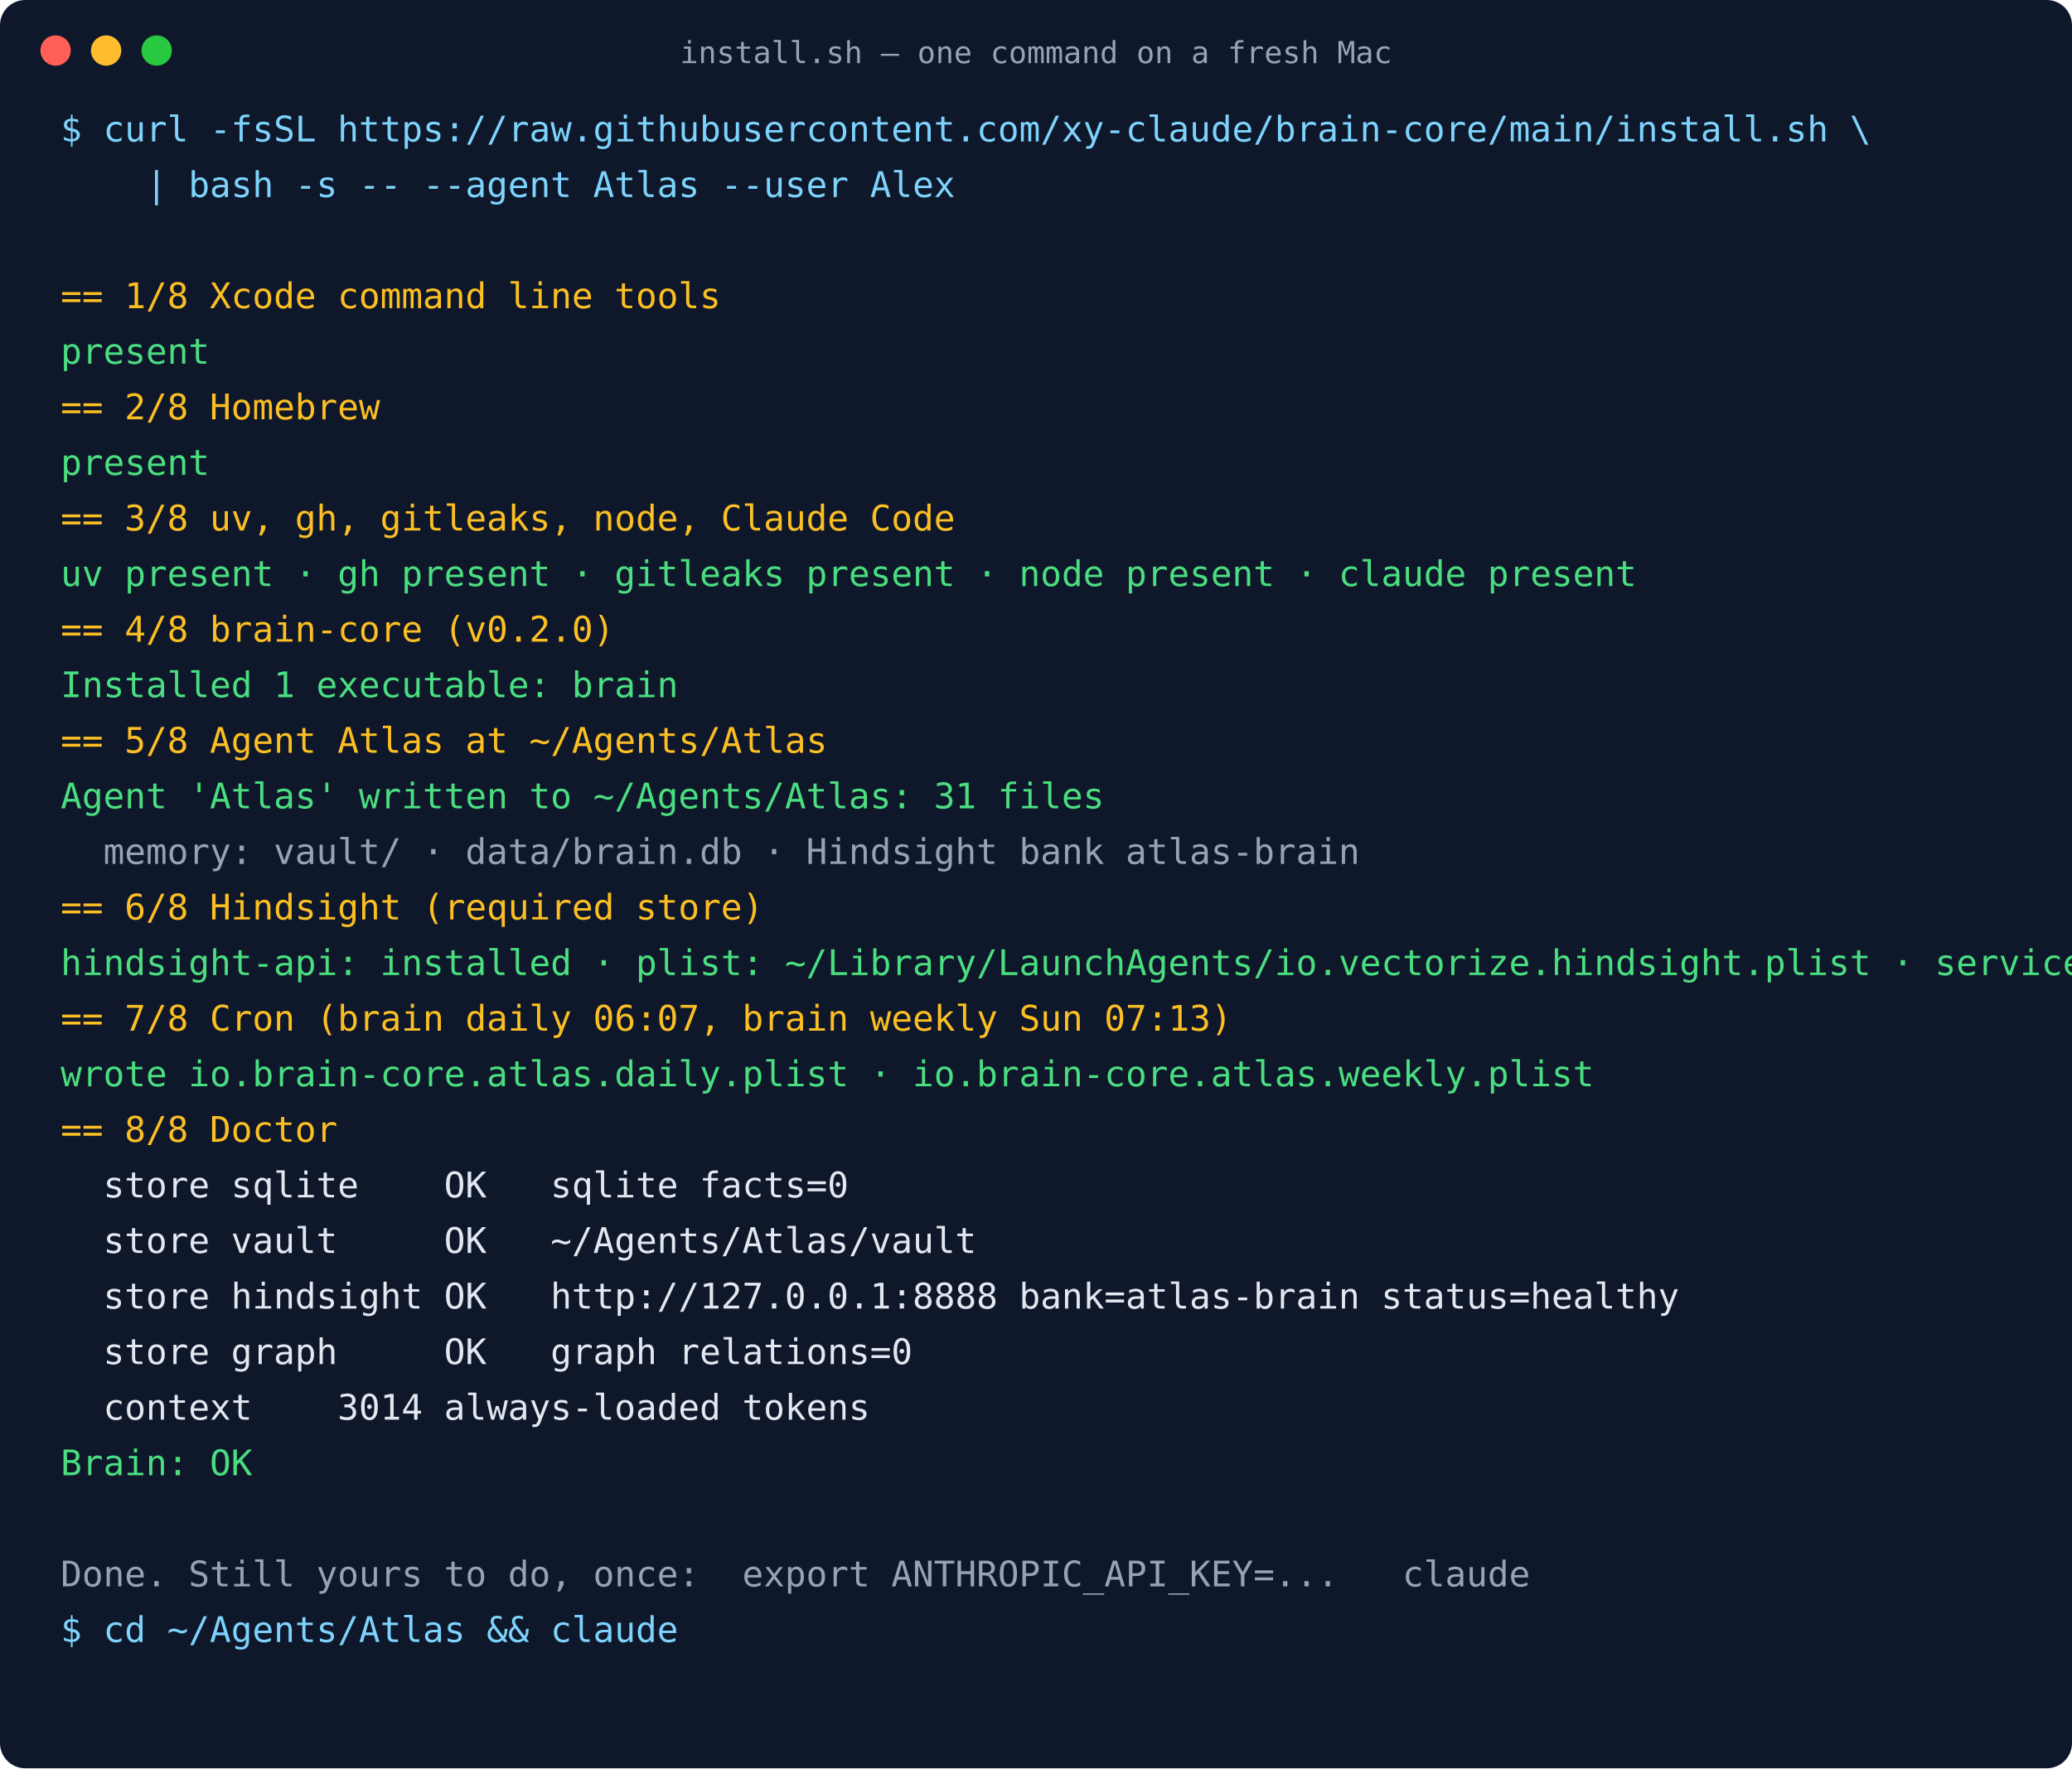
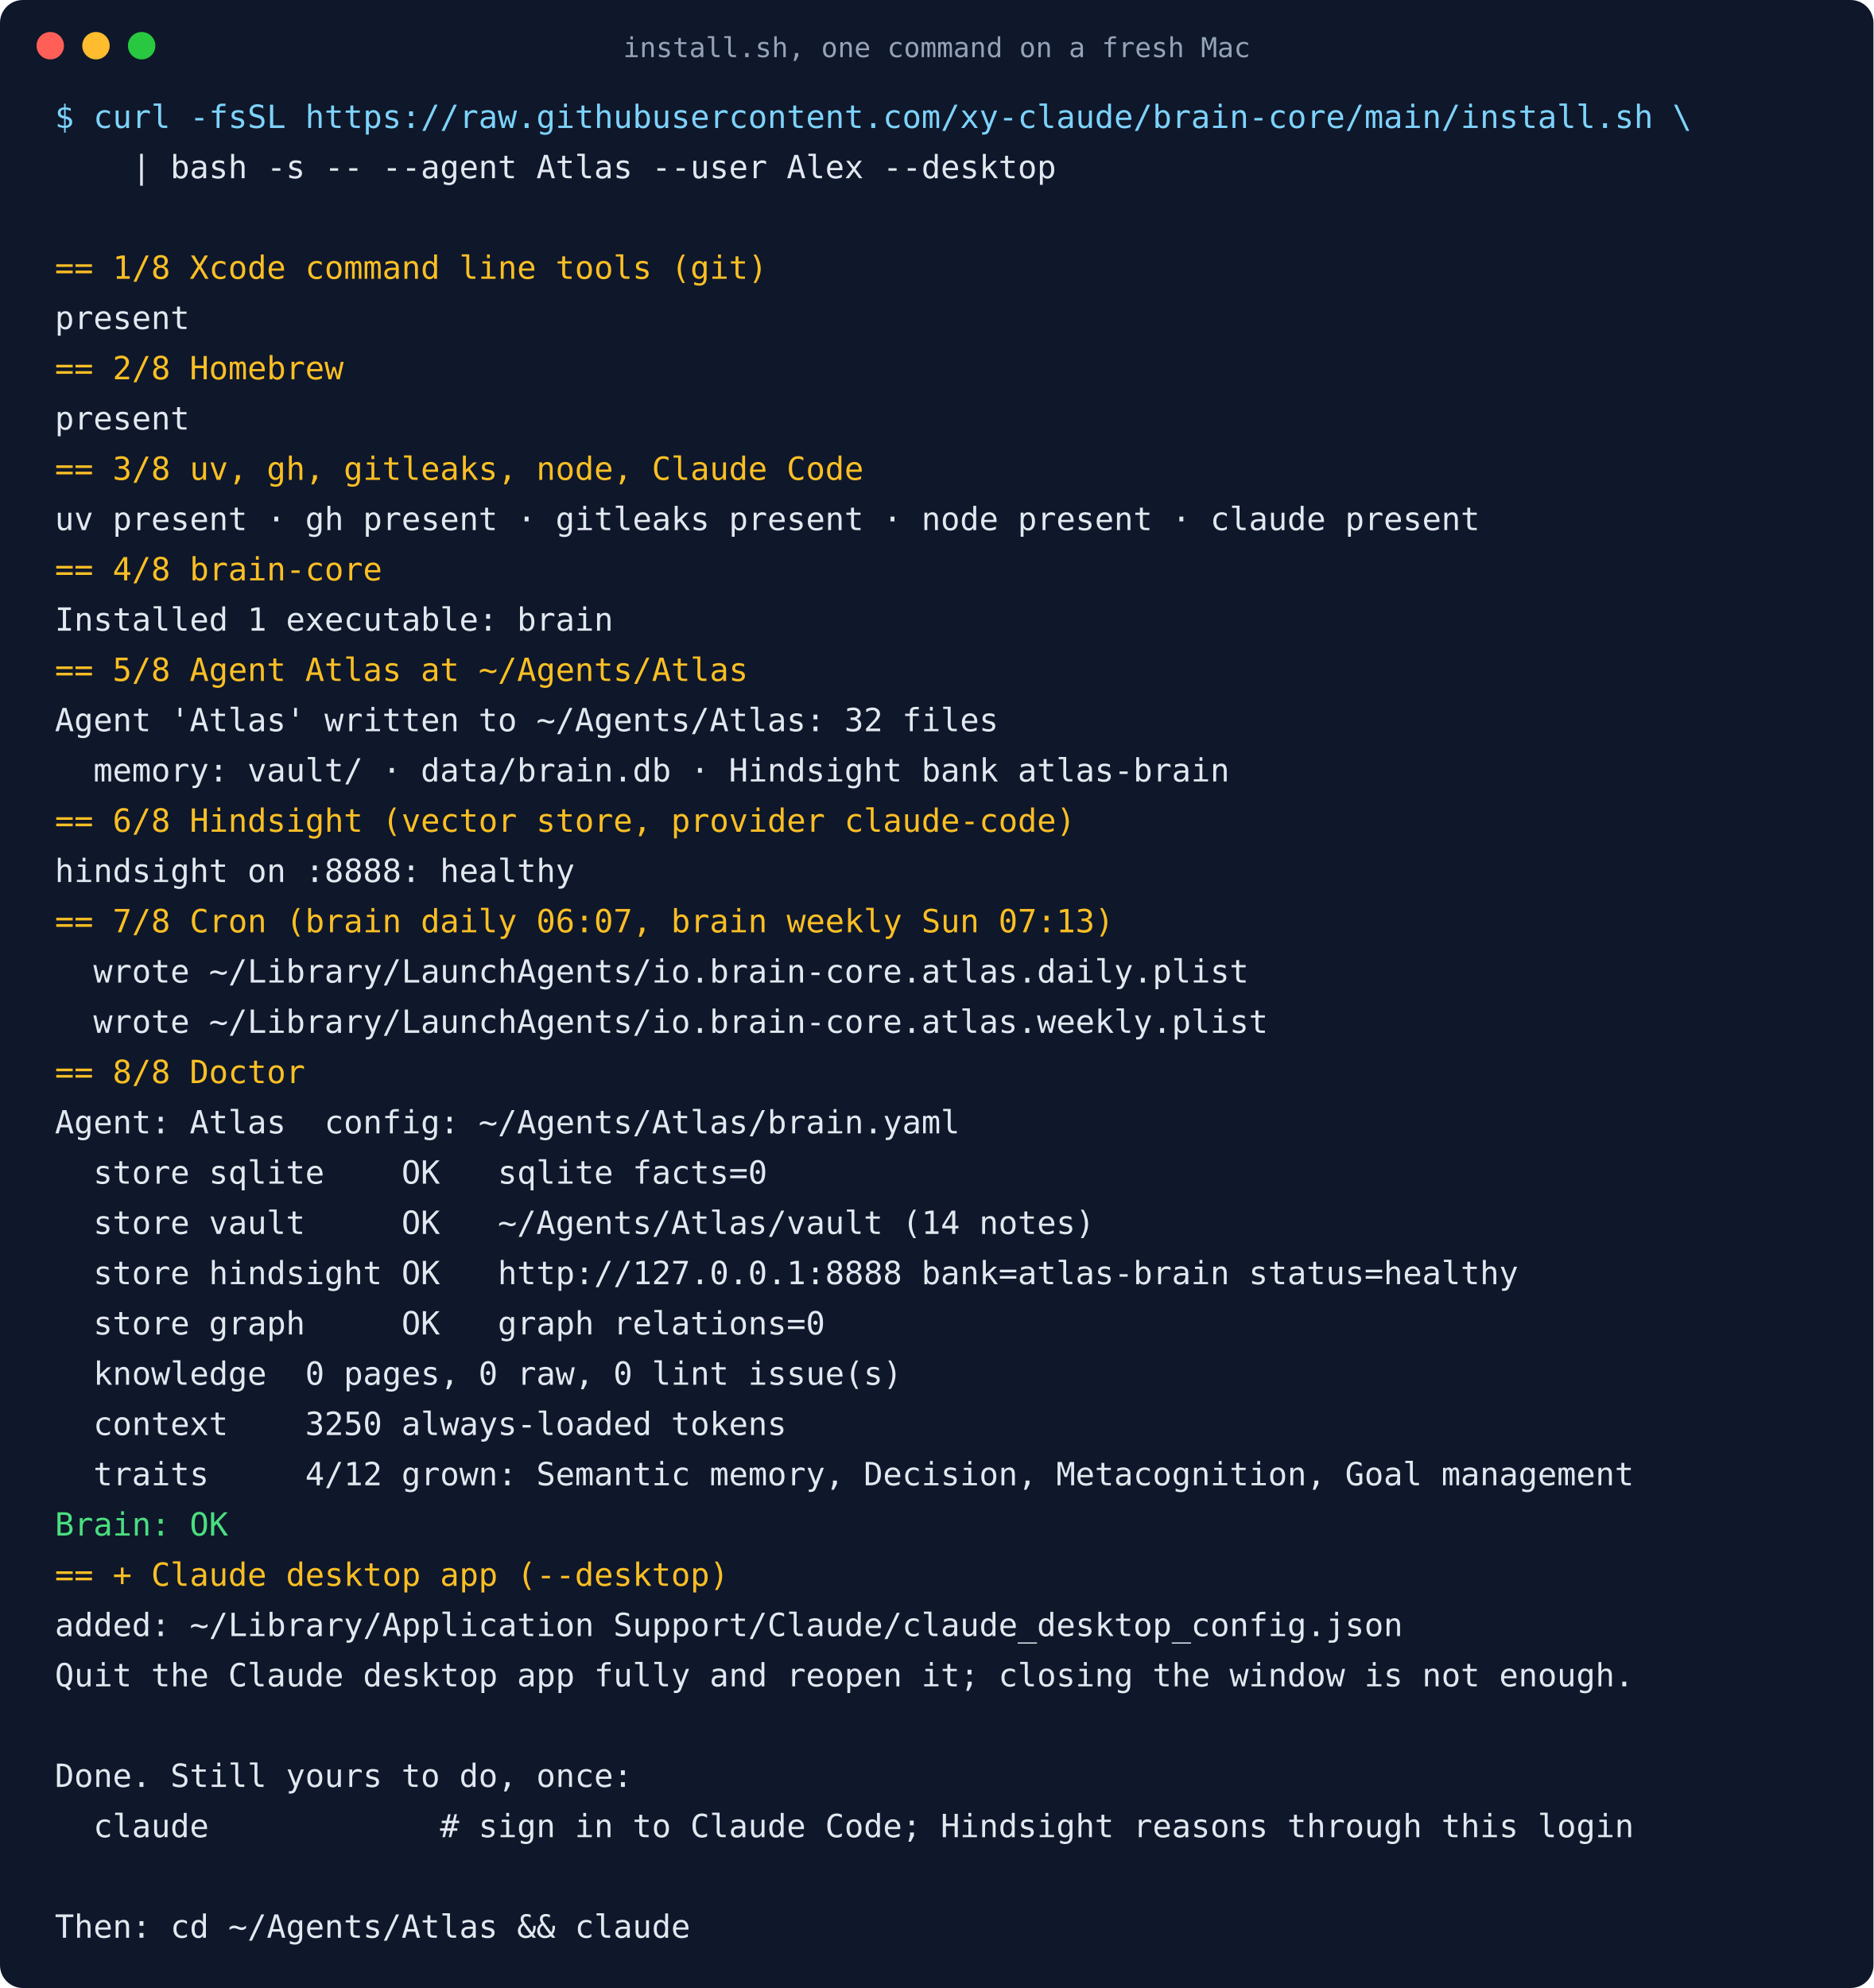
- <svg xmlns="http://www.w3.org/2000/svg" width="820" height="700" viewBox="0 0 820 700" font-family="SFMono-Regular, Menlo, Consolas, monospace" font-size="14">
-   <rect width="820" height="700" rx="10" fill="#0f172a" />
+ <svg xmlns="http://www.w3.org/2000/svg" width="820" height="870" viewBox="0 0 820 870" font-family="SFMono-Regular, Menlo, Consolas, monospace" font-size="14">
+   <rect width="820" height="870" rx="10" fill="#0f172a" />
  <circle cx="22" cy="20" r="6" fill="#ff5f57" />
  <circle cx="42" cy="20" r="6" fill="#febc2e" />
  <circle cx="62" cy="20" r="6" fill="#28c840" />
-   <text x="410" y="25" text-anchor="middle" fill="#94a3b8" font-size="12">install.sh — one command on a fresh Mac</text>
+   <text x="410" y="25" text-anchor="middle" fill="#94a3b8" font-size="12">install.sh, one command on a fresh Mac</text>
  <text x="24" y="56" fill="#7dd3fc" xml:space="preserve">$ curl -fsSL https://raw.githubusercontent.com/xy-claude/brain-core/main/install.sh \</text>
-   <text x="24" y="78" fill="#7dd3fc" xml:space="preserve">    | bash -s -- --agent Atlas --user Alex</text>
+   <text x="24" y="78" fill="#e2e8f0" xml:space="preserve">    | bash -s -- --agent Atlas --user Alex --desktop</text>
  <text x="24" y="100" fill="#e2e8f0" xml:space="preserve" />
-   <text x="24" y="122" fill="#fbbf24" xml:space="preserve">== 1/8 Xcode command line tools</text>
-   <text x="24" y="144" fill="#4ade80" xml:space="preserve">present</text>
+   <text x="24" y="122" fill="#fbbf24" xml:space="preserve">== 1/8 Xcode command line tools (git)</text>
+   <text x="24" y="144" fill="#e2e8f0" xml:space="preserve">present</text>
  <text x="24" y="166" fill="#fbbf24" xml:space="preserve">== 2/8 Homebrew</text>
-   <text x="24" y="188" fill="#4ade80" xml:space="preserve">present</text>
+   <text x="24" y="188" fill="#e2e8f0" xml:space="preserve">present</text>
  <text x="24" y="210" fill="#fbbf24" xml:space="preserve">== 3/8 uv, gh, gitleaks, node, Claude Code</text>
-   <text x="24" y="232" fill="#4ade80" xml:space="preserve">uv present · gh present · gitleaks present · node present · claude present</text>
-   <text x="24" y="254" fill="#fbbf24" xml:space="preserve">== 4/8 brain-core (v0.2.0)</text>
-   <text x="24" y="276" fill="#4ade80" xml:space="preserve">Installed 1 executable: brain</text>
+   <text x="24" y="232" fill="#e2e8f0" xml:space="preserve">uv present · gh present · gitleaks present · node present · claude present</text>
+   <text x="24" y="254" fill="#fbbf24" xml:space="preserve">== 4/8 brain-core</text>
+   <text x="24" y="276" fill="#e2e8f0" xml:space="preserve">Installed 1 executable: brain</text>
  <text x="24" y="298" fill="#fbbf24" xml:space="preserve">== 5/8 Agent Atlas at ~/Agents/Atlas</text>
-   <text x="24" y="320" fill="#4ade80" xml:space="preserve">Agent 'Atlas' written to ~/Agents/Atlas: 31 files</text>
-   <text x="24" y="342" fill="#94a3b8" xml:space="preserve">  memory: vault/ · data/brain.db · Hindsight bank atlas-brain</text>
-   <text x="24" y="364" fill="#fbbf24" xml:space="preserve">== 6/8 Hindsight (required store)</text>
-   <text x="24" y="386" fill="#4ade80" xml:space="preserve">hindsight-api: installed · plist: ~/Library/LaunchAgents/io.vectorize.hindsight.plist · service: healthy</text>
+   <text x="24" y="320" fill="#e2e8f0" xml:space="preserve">Agent 'Atlas' written to ~/Agents/Atlas: 32 files</text>
+   <text x="24" y="342" fill="#e2e8f0" xml:space="preserve">  memory: vault/ · data/brain.db · Hindsight bank atlas-brain</text>
+   <text x="24" y="364" fill="#fbbf24" xml:space="preserve">== 6/8 Hindsight (vector store, provider claude-code)</text>
+   <text x="24" y="386" fill="#e2e8f0" xml:space="preserve">hindsight on :8888: healthy</text>
  <text x="24" y="408" fill="#fbbf24" xml:space="preserve">== 7/8 Cron (brain daily 06:07, brain weekly Sun 07:13)</text>
-   <text x="24" y="430" fill="#4ade80" xml:space="preserve">wrote io.brain-core.atlas.daily.plist · io.brain-core.atlas.weekly.plist</text>
-   <text x="24" y="452" fill="#fbbf24" xml:space="preserve">== 8/8 Doctor</text>
-   <text x="24" y="474" fill="#e2e8f0" xml:space="preserve">  store sqlite    OK   sqlite facts=0</text>
-   <text x="24" y="496" fill="#e2e8f0" xml:space="preserve">  store vault     OK   ~/Agents/Atlas/vault</text>
-   <text x="24" y="518" fill="#e2e8f0" xml:space="preserve">  store hindsight OK   http://127.0.0.1:8888 bank=atlas-brain status=healthy</text>
-   <text x="24" y="540" fill="#e2e8f0" xml:space="preserve">  store graph     OK   graph relations=0</text>
-   <text x="24" y="562" fill="#e2e8f0" xml:space="preserve">  context    3014 always-loaded tokens</text>
-   <text x="24" y="584" fill="#4ade80" xml:space="preserve">Brain: OK</text>
-   <text x="24" y="606" fill="#e2e8f0" xml:space="preserve" />
-   <text x="24" y="628" fill="#94a3b8" xml:space="preserve">Done. Still yours to do, once:  export ANTHROPIC_API_KEY=...   claude</text>
-   <text x="24" y="650" fill="#7dd3fc" xml:space="preserve">$ cd ~/Agents/Atlas &amp;&amp; claude</text>
+   <text x="24" y="430" fill="#e2e8f0" xml:space="preserve">  wrote ~/Library/LaunchAgents/io.brain-core.atlas.daily.plist</text>
+   <text x="24" y="452" fill="#e2e8f0" xml:space="preserve">  wrote ~/Library/LaunchAgents/io.brain-core.atlas.weekly.plist</text>
+   <text x="24" y="474" fill="#fbbf24" xml:space="preserve">== 8/8 Doctor</text>
+   <text x="24" y="496" fill="#e2e8f0" xml:space="preserve">Agent: Atlas  config: ~/Agents/Atlas/brain.yaml</text>
+   <text x="24" y="518" fill="#e2e8f0" xml:space="preserve">  store sqlite    OK   sqlite facts=0</text>
+   <text x="24" y="540" fill="#e2e8f0" xml:space="preserve">  store vault     OK   ~/Agents/Atlas/vault (14 notes)</text>
+   <text x="24" y="562" fill="#e2e8f0" xml:space="preserve">  store hindsight OK   http://127.0.0.1:8888 bank=atlas-brain status=healthy</text>
+   <text x="24" y="584" fill="#e2e8f0" xml:space="preserve">  store graph     OK   graph relations=0</text>
+   <text x="24" y="606" fill="#e2e8f0" xml:space="preserve">  knowledge  0 pages, 0 raw, 0 lint issue(s)</text>
+   <text x="24" y="628" fill="#e2e8f0" xml:space="preserve">  context    3250 always-loaded tokens</text>
+   <text x="24" y="650" fill="#e2e8f0" xml:space="preserve">  traits     4/12 grown: Semantic memory, Decision, Metacognition, Goal management</text>
+   <text x="24" y="672" fill="#4ade80" xml:space="preserve">Brain: OK</text>
+   <text x="24" y="694" fill="#fbbf24" xml:space="preserve">== + Claude desktop app (--desktop)</text>
+   <text x="24" y="716" fill="#e2e8f0" xml:space="preserve">added: ~/Library/Application Support/Claude/claude_desktop_config.json</text>
+   <text x="24" y="738" fill="#e2e8f0" xml:space="preserve">Quit the Claude desktop app fully and reopen it; closing the window is not enough.</text>
+   <text x="24" y="760" fill="#e2e8f0" xml:space="preserve" />
+   <text x="24" y="782" fill="#e2e8f0" xml:space="preserve">Done. Still yours to do, once:</text>
+   <text x="24" y="804" fill="#e2e8f0" xml:space="preserve">  claude            # sign in to Claude Code; Hindsight reasons through this login</text>
+   <text x="24" y="826" fill="#e2e8f0" xml:space="preserve" />
+   <text x="24" y="848" fill="#e2e8f0" xml:space="preserve">Then: cd ~/Agents/Atlas &amp;&amp; claude</text>
</svg>
